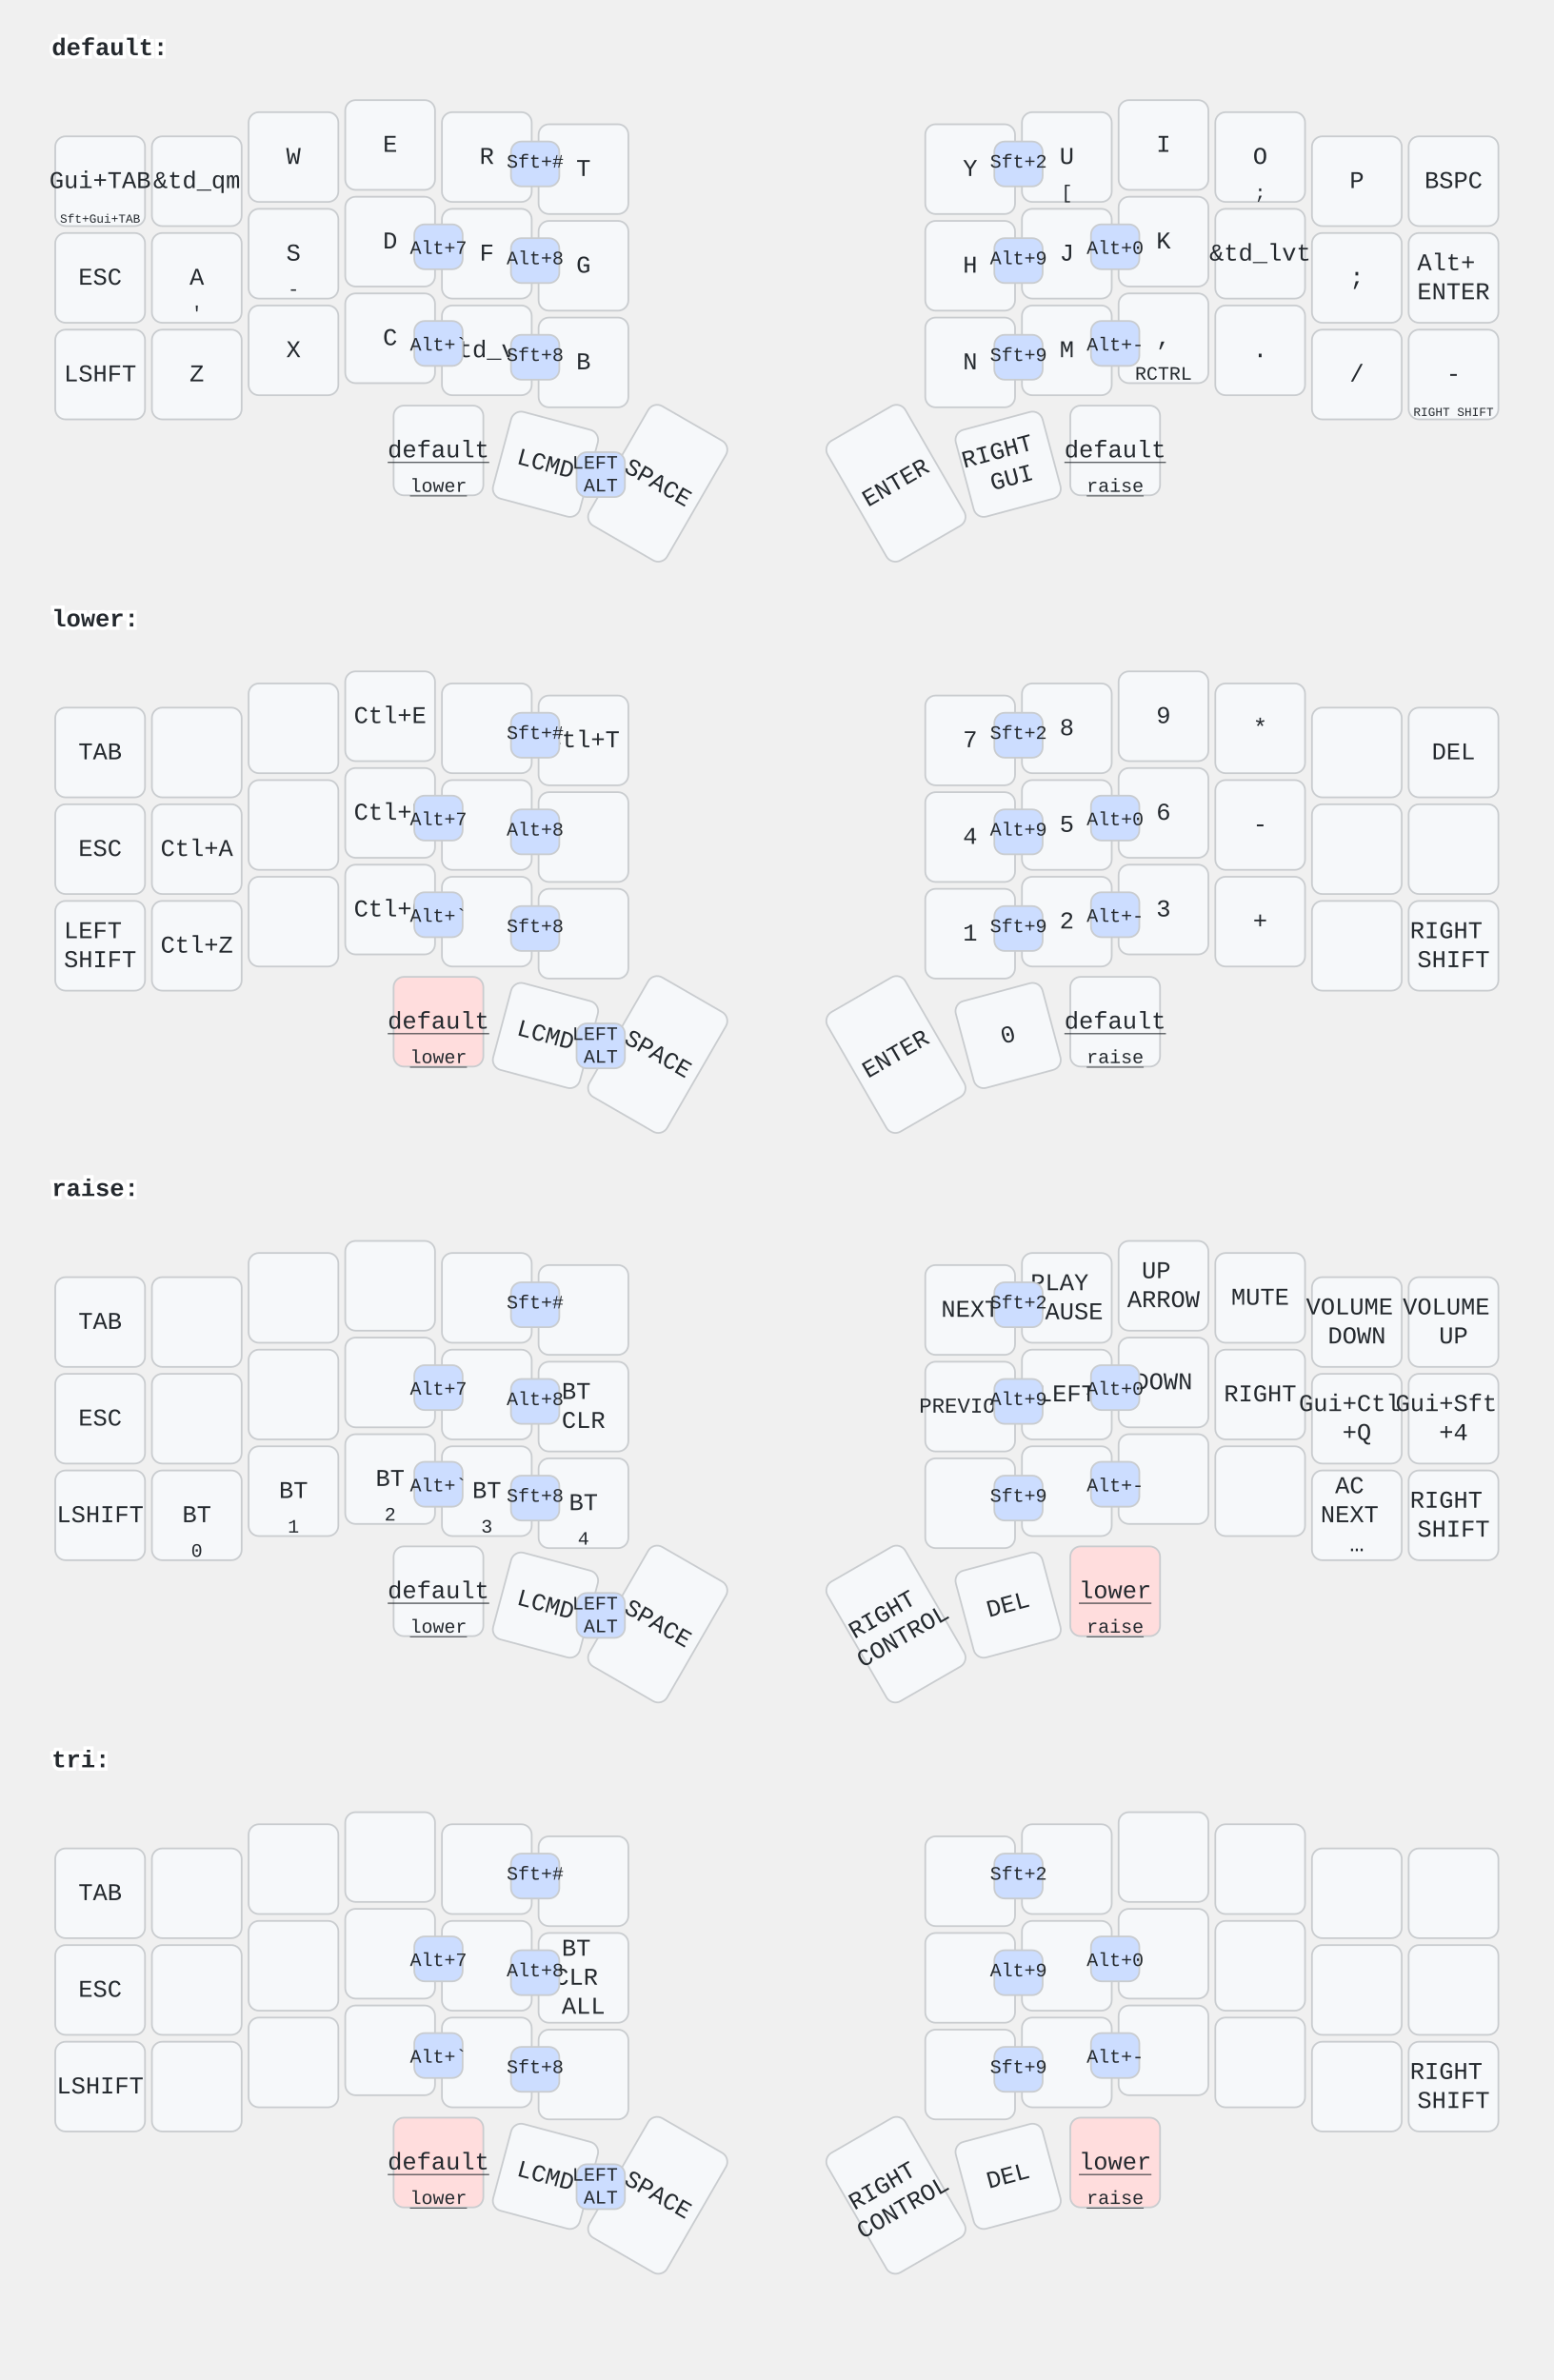
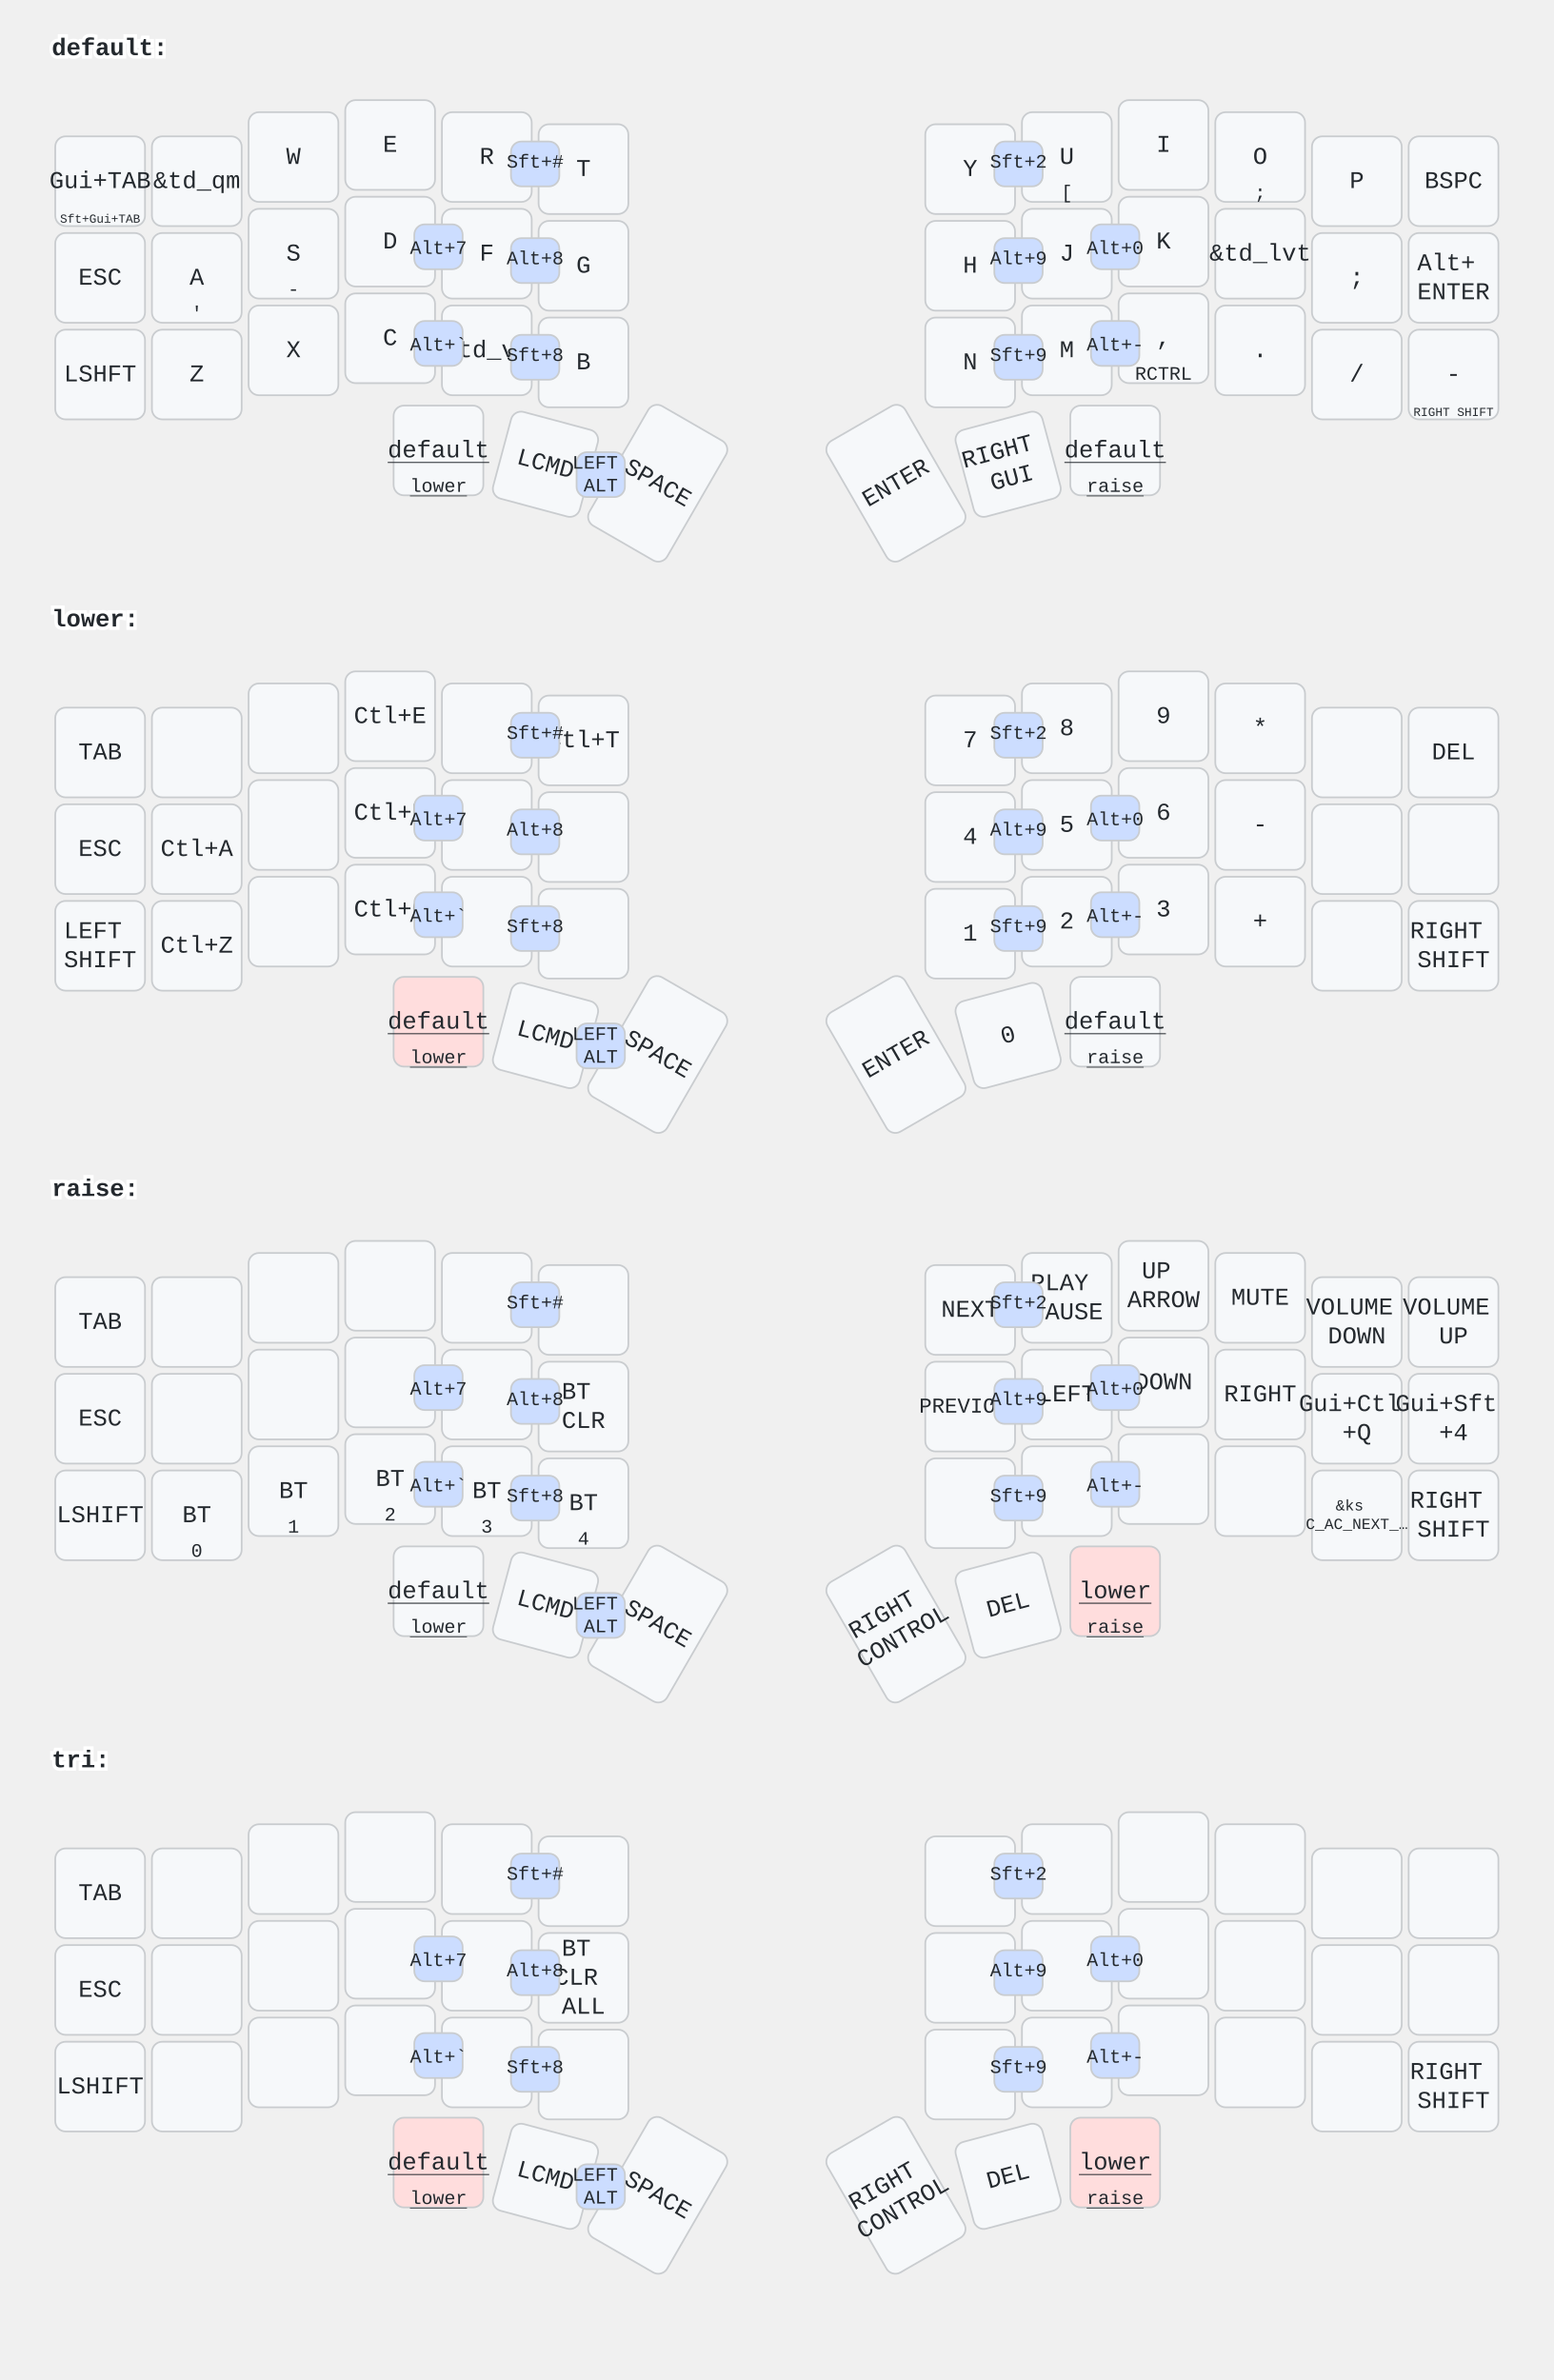
<svg xmlns="http://www.w3.org/2000/svg" width="900" height="1379" viewBox="0 0 900 1379" class="keymap">
  <style>/* inherit to force styles through use tags */
svg path {
    fill: inherit;
}

/* font and background color specifications */
svg.keymap {
    font-family: SFMono-Regular,Consolas,Liberation Mono,Menlo,monospace;
    font-size: 14px;
    font-kerning: normal;
    text-rendering: optimizeLegibility;
    fill: #24292e;
}

/* default key styling */
rect.key {
    fill: #f6f8fa;
}

rect.key, rect.combo {
    stroke: #c9cccf;
    stroke-width: 1;
}

/* default key side styling, only used is draw_key_sides is set */
rect.side {
    filter: brightness(90%);
}

/* color accent for combo boxes */
rect.combo, rect.combo-separate {
    fill: #cdf;
}

/* color accent for held keys */
rect.held, rect.combo.held {
    fill: #fdd;
}

/* color accent for ghost (optional) keys */
rect.ghost, rect.combo.ghost {
    stroke-dasharray: 4, 4;
    stroke-width: 2;
}

text {
    text-anchor: middle;
    dominant-baseline: middle;
}

/* styling for layer labels */
text.label {
    font-weight: bold;
    text-anchor: start;
    stroke: white;
    stroke-width: 4;
    paint-order: stroke;
}

/* styling for optional footer */
text.footer {
    text-anchor: end;
    dominant-baseline: auto;
    stroke: white;
    stroke-width: 4;
    paint-order: stroke;
}

/* styling for combo tap, and key non-tap label text */
text.combo, text.hold, text.shifted, text.left, text.right {
    font-size: 11px;
}

text.hold {
    text-anchor: middle;
    dominant-baseline: auto;
}

text.shifted {
    text-anchor: middle;
    dominant-baseline: hanging;
}

text.left {
    text-anchor: start;
}

text.right {
    text-anchor: end;
}

text.layer-activator {
    text-decoration: underline;
}

/* styling for hold/shifted label text in combo box */
text.combo.hold, text.combo.shifted, text.combo.left, text.combo.right {
    font-size: 8px;
}

/* lighter symbol for transparent keys */
text.trans {
    fill: #7b7e81;
}

/* styling for combo dendrons */
path.combo {
    stroke-width: 1;
    stroke: gray;
    fill: none;
}

/* Start Tabler Icons Cleanup */
/* cannot use height/width with glyphs */
.icon-tabler &gt; path {
    fill: inherit;
    stroke: inherit;
    stroke-width: 2;
}
/* hide tabler's default box */
.icon-tabler &gt; path[stroke="none"][fill="none"] {
    visibility: hidden;
}
/* End Tabler Icons Cleanup */
</style>
  <g transform="translate(30, 0)" class="layer-default">
    <text x="0" y="28" class="label" id="default">default:</text>
    <g transform="translate(0, 56)">
      <g transform="translate(28, 49)" class="key keypos-0">
        <rect rx="6" ry="6" x="-26" y="-26" width="52" height="52" class="key" />
        <text x="0" y="0" class="key tap">Gui+TAB</text>
        <text x="0" y="24" class="key hold">
          <tspan style="font-size: 64%">Sft+Gui+TAB</tspan>
        </text>
      </g>
      <g transform="translate(84, 49)" class="key keypos-1">
        <rect rx="6" ry="6" x="-26" y="-26" width="52" height="52" class="key" />
        <text x="0" y="0" class="key tap">&amp;td_qm</text>
      </g>
      <g transform="translate(140, 35)" class="key keypos-2">
        <rect rx="6" ry="6" x="-26" y="-26" width="52" height="52" class="key" />
        <text x="0" y="0" class="key tap">W</text>
      </g>
      <g transform="translate(196, 28)" class="key keypos-3">
        <rect rx="6" ry="6" x="-26" y="-26" width="52" height="52" class="key" />
        <text x="0" y="0" class="key tap">E</text>
      </g>
      <g transform="translate(252, 35)" class="key keypos-4">
        <rect rx="6" ry="6" x="-26" y="-26" width="52" height="52" class="key" />
        <text x="0" y="0" class="key tap">R</text>
      </g>
      <g transform="translate(308, 42)" class="key keypos-5">
        <rect rx="6" ry="6" x="-26" y="-26" width="52" height="52" class="key" />
        <text x="0" y="0" class="key tap">T</text>
      </g>
      <g transform="translate(532, 42)" class="key keypos-6">
        <rect rx="6" ry="6" x="-26" y="-26" width="52" height="52" class="key" />
        <text x="0" y="0" class="key tap">Y</text>
      </g>
      <g transform="translate(588, 35)" class="key keypos-7">
        <rect rx="6" ry="6" x="-26" y="-26" width="52" height="52" class="key" />
        <text x="0" y="0" class="key tap">U</text>
        <text x="0" y="24" class="key hold">[</text>
      </g>
      <g transform="translate(644, 28)" class="key keypos-8">
        <rect rx="6" ry="6" x="-26" y="-26" width="52" height="52" class="key" />
        <text x="0" y="0" class="key tap">I</text>
      </g>
      <g transform="translate(700, 35)" class="key keypos-9">
        <rect rx="6" ry="6" x="-26" y="-26" width="52" height="52" class="key" />
        <text x="0" y="0" class="key tap">O</text>
        <text x="0" y="24" class="key hold">;</text>
      </g>
      <g transform="translate(756, 49)" class="key keypos-10">
        <rect rx="6" ry="6" x="-26" y="-26" width="52" height="52" class="key" />
        <text x="0" y="0" class="key tap">P</text>
      </g>
      <g transform="translate(812, 49)" class="key keypos-11">
        <rect rx="6" ry="6" x="-26" y="-26" width="52" height="52" class="key" />
        <text x="0" y="0" class="key tap">BSPC</text>
      </g>
      <g transform="translate(28, 105)" class="key keypos-12">
        <rect rx="6" ry="6" x="-26" y="-26" width="52" height="52" class="key" />
        <text x="0" y="0" class="key tap">ESC</text>
      </g>
      <g transform="translate(84, 105)" class="key keypos-13">
        <rect rx="6" ry="6" x="-26" y="-26" width="52" height="52" class="key" />
        <text x="0" y="0" class="key tap">A</text>
        <text x="0" y="24" class="key hold">'</text>
      </g>
      <g transform="translate(140, 91)" class="key keypos-14">
        <rect rx="6" ry="6" x="-26" y="-26" width="52" height="52" class="key" />
        <text x="0" y="0" class="key tap">S</text>
        <text x="0" y="24" class="key hold">-</text>
      </g>
      <g transform="translate(196, 84)" class="key keypos-15">
        <rect rx="6" ry="6" x="-26" y="-26" width="52" height="52" class="key" />
        <text x="0" y="0" class="key tap">D</text>
      </g>
      <g transform="translate(252, 91)" class="key keypos-16">
        <rect rx="6" ry="6" x="-26" y="-26" width="52" height="52" class="key" />
        <text x="0" y="0" class="key tap">F</text>
      </g>
      <g transform="translate(308, 98)" class="key keypos-17">
        <rect rx="6" ry="6" x="-26" y="-26" width="52" height="52" class="key" />
        <text x="0" y="0" class="key tap">G</text>
      </g>
      <g transform="translate(532, 98)" class="key keypos-18">
        <rect rx="6" ry="6" x="-26" y="-26" width="52" height="52" class="key" />
        <text x="0" y="0" class="key tap">H</text>
      </g>
      <g transform="translate(588, 91)" class="key keypos-19">
        <rect rx="6" ry="6" x="-26" y="-26" width="52" height="52" class="key" />
        <text x="0" y="0" class="key tap">J</text>
      </g>
      <g transform="translate(644, 84)" class="key keypos-20">
        <rect rx="6" ry="6" x="-26" y="-26" width="52" height="52" class="key" />
        <text x="0" y="0" class="key tap">K</text>
      </g>
      <g transform="translate(700, 91)" class="key keypos-21">
        <rect rx="6" ry="6" x="-26" y="-26" width="52" height="52" class="key" />
        <text x="0" y="0" class="key tap">&amp;td_lvt</text>
      </g>
      <g transform="translate(756, 105)" class="key keypos-22">
        <rect rx="6" ry="6" x="-26" y="-26" width="52" height="52" class="key" />
        <text x="0" y="0" class="key tap">;</text>
      </g>
      <g transform="translate(812, 105)" class="key keypos-23">
        <rect rx="6" ry="6" x="-26" y="-26" width="52" height="52" class="key" />
        <text x="0" y="0" class="key tap">
          <tspan x="0" dy="-0.6em">Alt+</tspan>
          <tspan x="0" dy="1.2em">ENTER</tspan>
        </text>
      </g>
      <g transform="translate(28, 161)" class="key keypos-24">
        <rect rx="6" ry="6" x="-26" y="-26" width="52" height="52" class="key" />
        <text x="0" y="0" class="key tap">LSHFT</text>
      </g>
      <g transform="translate(84, 161)" class="key keypos-25">
        <rect rx="6" ry="6" x="-26" y="-26" width="52" height="52" class="key" />
        <text x="0" y="0" class="key tap">Z</text>
      </g>
      <g transform="translate(140, 147)" class="key keypos-26">
        <rect rx="6" ry="6" x="-26" y="-26" width="52" height="52" class="key" />
        <text x="0" y="0" class="key tap">X</text>
      </g>
      <g transform="translate(196, 140)" class="key keypos-27">
        <rect rx="6" ry="6" x="-26" y="-26" width="52" height="52" class="key" />
        <text x="0" y="0" class="key tap">C</text>
      </g>
      <g transform="translate(252, 147)" class="key keypos-28">
        <rect rx="6" ry="6" x="-26" y="-26" width="52" height="52" class="key" />
        <text x="0" y="0" class="key tap">&amp;td_vt</text>
      </g>
      <g transform="translate(308, 154)" class="key keypos-29">
        <rect rx="6" ry="6" x="-26" y="-26" width="52" height="52" class="key" />
        <text x="0" y="0" class="key tap">B</text>
      </g>
      <g transform="translate(532, 154)" class="key keypos-30">
        <rect rx="6" ry="6" x="-26" y="-26" width="52" height="52" class="key" />
        <text x="0" y="0" class="key tap">N</text>
      </g>
      <g transform="translate(588, 147)" class="key keypos-31">
        <rect rx="6" ry="6" x="-26" y="-26" width="52" height="52" class="key" />
        <text x="0" y="0" class="key tap">M</text>
      </g>
      <g transform="translate(644, 140)" class="key keypos-32">
        <rect rx="6" ry="6" x="-26" y="-26" width="52" height="52" class="key" />
        <text x="0" y="0" class="key tap">,</text>
        <text x="0" y="24" class="key hold">RCTRL</text>
      </g>
      <g transform="translate(700, 147)" class="key keypos-33">
        <rect rx="6" ry="6" x="-26" y="-26" width="52" height="52" class="key" />
        <text x="0" y="0" class="key tap">.</text>
      </g>
      <g transform="translate(756, 161)" class="key keypos-34">
        <rect rx="6" ry="6" x="-26" y="-26" width="52" height="52" class="key" />
        <text x="0" y="0" class="key tap">/</text>
      </g>
      <g transform="translate(812, 161)" class="key keypos-35">
        <rect rx="6" ry="6" x="-26" y="-26" width="52" height="52" class="key" />
        <text x="0" y="0" class="key tap">-</text>
        <text x="0" y="24" class="key hold">
          <tspan style="font-size: 64%">RIGHT SHIFT</tspan>
        </text>
      </g>
      <g transform="translate(224, 205)" class="key keypos-36">
        <rect rx="6" ry="6" x="-26" y="-26" width="52" height="52" class="key" />
        <a href="#default">
          <text x="0" y="0" class="key tap layer-activator">default</text>
        </a>
        <a href="#lower">
          <text x="0" y="24" class="key hold layer-activator">lower</text>
        </a>
      </g>
      <g transform="translate(286, 213) rotate(15.0)" class="key keypos-37">
        <rect rx="6" ry="6" x="-26" y="-26" width="52" height="52" class="key" />
        <text x="0" y="0" class="key tap">LCMD</text>
      </g>
      <g transform="translate(351, 224) rotate(30.0)" class="key keypos-38">
        <rect rx="6" ry="6" x="-26" y="-40" width="52" height="80" class="key" />
        <text x="0" y="0" class="key tap">SPACE</text>
      </g>
      <g transform="translate(489, 224) rotate(-30.0)" class="key keypos-39">
        <rect rx="6" ry="6" x="-26" y="-40" width="52" height="80" class="key" />
        <text x="0" y="0" class="key tap">ENTER</text>
      </g>
      <g transform="translate(554, 213) rotate(-15.0)" class="key keypos-40">
        <rect rx="6" ry="6" x="-26" y="-26" width="52" height="52" class="key" />
        <text x="0" y="0" class="key tap">
          <tspan x="0" dy="-0.6em">RIGHT</tspan>
          <tspan x="0" dy="1.2em">GUI</tspan>
        </text>
      </g>
      <g transform="translate(616, 205)" class="key keypos-41">
        <rect rx="6" ry="6" x="-26" y="-26" width="52" height="52" class="key" />
        <a href="#default">
          <text x="0" y="0" class="key tap layer-activator">default</text>
        </a>
        <a href="#raise">
          <text x="0" y="24" class="key hold layer-activator">raise</text>
        </a>
      </g>
      <g class="combo combopos-0">
        <rect rx="6" ry="6" x="210" y="74" width="28" height="26" class="combo" />
        <text x="224" y="88" class="combo tap">Alt+7</text>
      </g>
      <g class="combo combopos-1">
        <rect rx="6" ry="6" x="266" y="82" width="28" height="26" class="combo" />
        <text x="280" y="94" class="combo tap">Alt+8</text>
      </g>
      <g class="combo combopos-2">
        <rect rx="6" ry="6" x="546" y="82" width="28" height="26" class="combo" />
        <text x="560" y="94" class="combo tap">Alt+9</text>
      </g>
      <g class="combo combopos-3">
        <rect rx="6" ry="6" x="602" y="74" width="28" height="26" class="combo" />
        <text x="616" y="88" class="combo tap">Alt+0</text>
      </g>
      <g class="combo combopos-4">
        <rect rx="6" ry="6" x="210" y="130" width="28" height="26" class="combo" />
        <text x="224" y="144" class="combo tap">Alt+`</text>
      </g>
      <g class="combo combopos-5">
        <rect rx="6" ry="6" x="266" y="138" width="28" height="26" class="combo" />
        <text x="280" y="150" class="combo tap">Sft+8</text>
      </g>
      <g class="combo combopos-6">
        <rect rx="6" ry="6" x="546" y="138" width="28" height="26" class="combo" />
        <text x="560" y="150" class="combo tap">Sft+9</text>
      </g>
      <g class="combo combopos-7">
        <rect rx="6" ry="6" x="602" y="130" width="28" height="26" class="combo" />
        <text x="616" y="144" class="combo tap">Alt+-</text>
      </g>
      <g class="combo combopos-8">
        <rect rx="6" ry="6" x="304" y="206" width="28" height="26" class="combo" />
        <text x="318" y="219" class="combo tap">
          <tspan x="318" dy="-0.6em">LEFT</tspan>
          <tspan x="318" dy="1.2em">ALT</tspan>
        </text>
      </g>
      <g class="combo combopos-9">
        <rect rx="6" ry="6" x="546" y="26" width="28" height="26" class="combo" />
        <text x="560" y="38" class="combo tap">Sft+2</text>
      </g>
      <g class="combo combopos-10">
        <rect rx="6" ry="6" x="266" y="26" width="28" height="26" class="combo" />
        <text x="280" y="38" class="combo tap">Sft+#</text>
      </g>
    </g>
  </g>
  <g transform="translate(30, 331)" class="layer-lower">
    <text x="0" y="28" class="label" id="lower">lower:</text>
    <g transform="translate(0, 56)">
      <g transform="translate(28, 49)" class="key keypos-0">
        <rect rx="6" ry="6" x="-26" y="-26" width="52" height="52" class="key" />
        <text x="0" y="0" class="key tap">TAB</text>
      </g>
      <g transform="translate(84, 49)" class="key keypos-1">
        <rect rx="6" ry="6" x="-26" y="-26" width="52" height="52" class="key" />
      </g>
      <g transform="translate(140, 35)" class="key keypos-2">
        <rect rx="6" ry="6" x="-26" y="-26" width="52" height="52" class="key" />
      </g>
      <g transform="translate(196, 28)" class="key keypos-3">
        <rect rx="6" ry="6" x="-26" y="-26" width="52" height="52" class="key" />
        <text x="0" y="0" class="key tap">Ctl+E</text>
      </g>
      <g transform="translate(252, 35)" class="key keypos-4">
        <rect rx="6" ry="6" x="-26" y="-26" width="52" height="52" class="key" />
      </g>
      <g transform="translate(308, 42)" class="key keypos-5">
        <rect rx="6" ry="6" x="-26" y="-26" width="52" height="52" class="key" />
        <text x="0" y="0" class="key tap">Ctl+T</text>
      </g>
      <g transform="translate(532, 42)" class="key keypos-6">
        <rect rx="6" ry="6" x="-26" y="-26" width="52" height="52" class="key" />
        <text x="0" y="0" class="key tap">7</text>
      </g>
      <g transform="translate(588, 35)" class="key keypos-7">
        <rect rx="6" ry="6" x="-26" y="-26" width="52" height="52" class="key" />
        <text x="0" y="0" class="key tap">8</text>
      </g>
      <g transform="translate(644, 28)" class="key keypos-8">
        <rect rx="6" ry="6" x="-26" y="-26" width="52" height="52" class="key" />
        <text x="0" y="0" class="key tap">9</text>
      </g>
      <g transform="translate(700, 35)" class="key keypos-9">
        <rect rx="6" ry="6" x="-26" y="-26" width="52" height="52" class="key" />
        <text x="0" y="0" class="key tap">*</text>
      </g>
      <g transform="translate(756, 49)" class="key keypos-10">
        <rect rx="6" ry="6" x="-26" y="-26" width="52" height="52" class="key" />
      </g>
      <g transform="translate(812, 49)" class="key keypos-11">
        <rect rx="6" ry="6" x="-26" y="-26" width="52" height="52" class="key" />
        <text x="0" y="0" class="key tap">DEL</text>
      </g>
      <g transform="translate(28, 105)" class="key keypos-12">
        <rect rx="6" ry="6" x="-26" y="-26" width="52" height="52" class="key" />
        <text x="0" y="0" class="key tap">ESC</text>
      </g>
      <g transform="translate(84, 105)" class="key keypos-13">
        <rect rx="6" ry="6" x="-26" y="-26" width="52" height="52" class="key" />
        <text x="0" y="0" class="key tap">Ctl+A</text>
      </g>
      <g transform="translate(140, 91)" class="key keypos-14">
        <rect rx="6" ry="6" x="-26" y="-26" width="52" height="52" class="key" />
      </g>
      <g transform="translate(196, 84)" class="key keypos-15">
        <rect rx="6" ry="6" x="-26" y="-26" width="52" height="52" class="key" />
        <text x="0" y="0" class="key tap">Ctl+D</text>
      </g>
      <g transform="translate(252, 91)" class="key keypos-16">
        <rect rx="6" ry="6" x="-26" y="-26" width="52" height="52" class="key" />
      </g>
      <g transform="translate(308, 98)" class="key keypos-17">
        <rect rx="6" ry="6" x="-26" y="-26" width="52" height="52" class="key" />
      </g>
      <g transform="translate(532, 98)" class="key keypos-18">
        <rect rx="6" ry="6" x="-26" y="-26" width="52" height="52" class="key" />
        <text x="0" y="0" class="key tap">4</text>
      </g>
      <g transform="translate(588, 91)" class="key keypos-19">
        <rect rx="6" ry="6" x="-26" y="-26" width="52" height="52" class="key" />
        <text x="0" y="0" class="key tap">5</text>
      </g>
      <g transform="translate(644, 84)" class="key keypos-20">
        <rect rx="6" ry="6" x="-26" y="-26" width="52" height="52" class="key" />
        <text x="0" y="0" class="key tap">6</text>
      </g>
      <g transform="translate(700, 91)" class="key keypos-21">
        <rect rx="6" ry="6" x="-26" y="-26" width="52" height="52" class="key" />
        <text x="0" y="0" class="key tap">-</text>
      </g>
      <g transform="translate(756, 105)" class="key keypos-22">
        <rect rx="6" ry="6" x="-26" y="-26" width="52" height="52" class="key" />
      </g>
      <g transform="translate(812, 105)" class="key keypos-23">
        <rect rx="6" ry="6" x="-26" y="-26" width="52" height="52" class="key" />
      </g>
      <g transform="translate(28, 161)" class="key keypos-24">
        <rect rx="6" ry="6" x="-26" y="-26" width="52" height="52" class="key" />
        <text x="0" y="0" class="key tap">
          <tspan x="0" dy="-0.6em">LEFT</tspan>
          <tspan x="0" dy="1.2em">SHIFT</tspan>
        </text>
      </g>
      <g transform="translate(84, 161)" class="key keypos-25">
        <rect rx="6" ry="6" x="-26" y="-26" width="52" height="52" class="key" />
        <text x="0" y="0" class="key tap">Ctl+Z</text>
      </g>
      <g transform="translate(140, 147)" class="key keypos-26">
        <rect rx="6" ry="6" x="-26" y="-26" width="52" height="52" class="key" />
      </g>
      <g transform="translate(196, 140)" class="key keypos-27">
        <rect rx="6" ry="6" x="-26" y="-26" width="52" height="52" class="key" />
        <text x="0" y="0" class="key tap">Ctl+C</text>
      </g>
      <g transform="translate(252, 147)" class="key keypos-28">
        <rect rx="6" ry="6" x="-26" y="-26" width="52" height="52" class="key" />
      </g>
      <g transform="translate(308, 154)" class="key keypos-29">
        <rect rx="6" ry="6" x="-26" y="-26" width="52" height="52" class="key" />
      </g>
      <g transform="translate(532, 154)" class="key keypos-30">
        <rect rx="6" ry="6" x="-26" y="-26" width="52" height="52" class="key" />
        <text x="0" y="0" class="key tap">1</text>
      </g>
      <g transform="translate(588, 147)" class="key keypos-31">
        <rect rx="6" ry="6" x="-26" y="-26" width="52" height="52" class="key" />
        <text x="0" y="0" class="key tap">2</text>
      </g>
      <g transform="translate(644, 140)" class="key keypos-32">
        <rect rx="6" ry="6" x="-26" y="-26" width="52" height="52" class="key" />
        <text x="0" y="0" class="key tap">3</text>
      </g>
      <g transform="translate(700, 147)" class="key keypos-33">
        <rect rx="6" ry="6" x="-26" y="-26" width="52" height="52" class="key" />
        <text x="0" y="0" class="key tap">+</text>
      </g>
      <g transform="translate(756, 161)" class="key keypos-34">
        <rect rx="6" ry="6" x="-26" y="-26" width="52" height="52" class="key" />
      </g>
      <g transform="translate(812, 161)" class="key keypos-35">
        <rect rx="6" ry="6" x="-26" y="-26" width="52" height="52" class="key" />
        <text x="0" y="0" class="key tap">
          <tspan x="0" dy="-0.6em">RIGHT</tspan>
          <tspan x="0" dy="1.2em">SHIFT</tspan>
        </text>
      </g>
      <g transform="translate(224, 205)" class="key held keypos-36">
        <rect rx="6" ry="6" x="-26" y="-26" width="52" height="52" class="key held" />
        <a href="#default">
          <text x="0" y="0" class="key held tap layer-activator">default</text>
        </a>
        <a href="#lower">
          <text x="0" y="24" class="key held hold layer-activator">lower</text>
        </a>
      </g>
      <g transform="translate(286, 213) rotate(15.0)" class="key keypos-37">
        <rect rx="6" ry="6" x="-26" y="-26" width="52" height="52" class="key" />
        <text x="0" y="0" class="key tap">LCMD</text>
      </g>
      <g transform="translate(351, 224) rotate(30.0)" class="key keypos-38">
        <rect rx="6" ry="6" x="-26" y="-40" width="52" height="80" class="key" />
        <text x="0" y="0" class="key tap">SPACE</text>
      </g>
      <g transform="translate(489, 224) rotate(-30.0)" class="key keypos-39">
        <rect rx="6" ry="6" x="-26" y="-40" width="52" height="80" class="key" />
        <text x="0" y="0" class="key tap">ENTER</text>
      </g>
      <g transform="translate(554, 213) rotate(-15.0)" class="key keypos-40">
        <rect rx="6" ry="6" x="-26" y="-26" width="52" height="52" class="key" />
        <text x="0" y="0" class="key tap">0</text>
      </g>
      <g transform="translate(616, 205)" class="key keypos-41">
        <rect rx="6" ry="6" x="-26" y="-26" width="52" height="52" class="key" />
        <a href="#default">
          <text x="0" y="0" class="key tap layer-activator">default</text>
        </a>
        <a href="#raise">
          <text x="0" y="24" class="key hold layer-activator">raise</text>
        </a>
      </g>
      <g class="combo combopos-0">
        <rect rx="6" ry="6" x="210" y="74" width="28" height="26" class="combo" />
        <text x="224" y="88" class="combo tap">Alt+7</text>
      </g>
      <g class="combo combopos-1">
        <rect rx="6" ry="6" x="266" y="82" width="28" height="26" class="combo" />
        <text x="280" y="94" class="combo tap">Alt+8</text>
      </g>
      <g class="combo combopos-2">
        <rect rx="6" ry="6" x="546" y="82" width="28" height="26" class="combo" />
        <text x="560" y="94" class="combo tap">Alt+9</text>
      </g>
      <g class="combo combopos-3">
        <rect rx="6" ry="6" x="602" y="74" width="28" height="26" class="combo" />
        <text x="616" y="88" class="combo tap">Alt+0</text>
      </g>
      <g class="combo combopos-4">
        <rect rx="6" ry="6" x="210" y="130" width="28" height="26" class="combo" />
        <text x="224" y="144" class="combo tap">Alt+`</text>
      </g>
      <g class="combo combopos-5">
        <rect rx="6" ry="6" x="266" y="138" width="28" height="26" class="combo" />
        <text x="280" y="150" class="combo tap">Sft+8</text>
      </g>
      <g class="combo combopos-6">
        <rect rx="6" ry="6" x="546" y="138" width="28" height="26" class="combo" />
        <text x="560" y="150" class="combo tap">Sft+9</text>
      </g>
      <g class="combo combopos-7">
        <rect rx="6" ry="6" x="602" y="130" width="28" height="26" class="combo" />
        <text x="616" y="144" class="combo tap">Alt+-</text>
      </g>
      <g class="combo combopos-8">
        <rect rx="6" ry="6" x="304" y="206" width="28" height="26" class="combo" />
        <text x="318" y="219" class="combo tap">
          <tspan x="318" dy="-0.6em">LEFT</tspan>
          <tspan x="318" dy="1.2em">ALT</tspan>
        </text>
      </g>
      <g class="combo combopos-9">
        <rect rx="6" ry="6" x="546" y="26" width="28" height="26" class="combo" />
        <text x="560" y="38" class="combo tap">Sft+2</text>
      </g>
      <g class="combo combopos-10">
        <rect rx="6" ry="6" x="266" y="26" width="28" height="26" class="combo" />
        <text x="280" y="38" class="combo tap">Sft+#</text>
      </g>
    </g>
  </g>
  <g transform="translate(30, 661)" class="layer-raise">
    <text x="0" y="28" class="label" id="raise">raise:</text>
    <g transform="translate(0, 56)">
      <g transform="translate(28, 49)" class="key keypos-0">
        <rect rx="6" ry="6" x="-26" y="-26" width="52" height="52" class="key" />
        <text x="0" y="0" class="key tap">TAB</text>
      </g>
      <g transform="translate(84, 49)" class="key keypos-1">
        <rect rx="6" ry="6" x="-26" y="-26" width="52" height="52" class="key" />
      </g>
      <g transform="translate(140, 35)" class="key keypos-2">
        <rect rx="6" ry="6" x="-26" y="-26" width="52" height="52" class="key" />
      </g>
      <g transform="translate(196, 28)" class="key keypos-3">
        <rect rx="6" ry="6" x="-26" y="-26" width="52" height="52" class="key" />
      </g>
      <g transform="translate(252, 35)" class="key keypos-4">
        <rect rx="6" ry="6" x="-26" y="-26" width="52" height="52" class="key" />
      </g>
      <g transform="translate(308, 42)" class="key keypos-5">
        <rect rx="6" ry="6" x="-26" y="-26" width="52" height="52" class="key" />
      </g>
      <g transform="translate(532, 42)" class="key keypos-6">
        <rect rx="6" ry="6" x="-26" y="-26" width="52" height="52" class="key" />
        <text x="0" y="0" class="key tap">NEXT</text>
      </g>
      <g transform="translate(588, 35)" class="key keypos-7">
        <rect rx="6" ry="6" x="-26" y="-26" width="52" height="52" class="key" />
        <text x="0" y="0" class="key tap">
          <tspan x="0" dy="-0.6em">PLAY</tspan>
          <tspan x="0" dy="1.2em">PAUSE</tspan>
        </text>
      </g>
      <g transform="translate(644, 28)" class="key keypos-8">
        <rect rx="6" ry="6" x="-26" y="-26" width="52" height="52" class="key" />
        <text x="0" y="0" class="key tap">
          <tspan x="0" dy="-0.6em">UP</tspan>
          <tspan x="0" dy="1.2em">ARROW</tspan>
        </text>
      </g>
      <g transform="translate(700, 35)" class="key keypos-9">
        <rect rx="6" ry="6" x="-26" y="-26" width="52" height="52" class="key" />
        <text x="0" y="0" class="key tap">MUTE</text>
      </g>
      <g transform="translate(756, 49)" class="key keypos-10">
        <rect rx="6" ry="6" x="-26" y="-26" width="52" height="52" class="key" />
        <text x="0" y="0" class="key tap">
          <tspan x="0" dy="-0.6em">VOLUME</tspan>
          <tspan x="0" dy="1.2em">DOWN</tspan>
        </text>
      </g>
      <g transform="translate(812, 49)" class="key keypos-11">
        <rect rx="6" ry="6" x="-26" y="-26" width="52" height="52" class="key" />
        <text x="0" y="0" class="key tap">
          <tspan x="0" dy="-0.6em">VOLUME</tspan>
          <tspan x="0" dy="1.2em">UP</tspan>
        </text>
      </g>
      <g transform="translate(28, 105)" class="key keypos-12">
        <rect rx="6" ry="6" x="-26" y="-26" width="52" height="52" class="key" />
        <text x="0" y="0" class="key tap">ESC</text>
      </g>
      <g transform="translate(84, 105)" class="key keypos-13">
        <rect rx="6" ry="6" x="-26" y="-26" width="52" height="52" class="key" />
      </g>
      <g transform="translate(140, 91)" class="key keypos-14">
        <rect rx="6" ry="6" x="-26" y="-26" width="52" height="52" class="key" />
      </g>
      <g transform="translate(196, 84)" class="key keypos-15">
        <rect rx="6" ry="6" x="-26" y="-26" width="52" height="52" class="key" />
      </g>
      <g transform="translate(252, 91)" class="key keypos-16">
        <rect rx="6" ry="6" x="-26" y="-26" width="52" height="52" class="key" />
      </g>
      <g transform="translate(308, 98)" class="key keypos-17">
        <rect rx="6" ry="6" x="-26" y="-26" width="52" height="52" class="key" />
        <text x="0" y="0" class="key tap">
          <tspan x="0" dy="-0.6em">BT</tspan>
          <tspan x="0" dy="1.2em">CLR</tspan>
        </text>
      </g>
      <g transform="translate(532, 98)" class="key keypos-18">
        <rect rx="6" ry="6" x="-26" y="-26" width="52" height="52" class="key" />
        <text x="0" y="0" class="key tap">
          <tspan style="font-size: 88%">PREVIOUS</tspan>
        </text>
      </g>
      <g transform="translate(588, 91)" class="key keypos-19">
        <rect rx="6" ry="6" x="-26" y="-26" width="52" height="52" class="key" />
        <text x="0" y="0" class="key tap">LEFT</text>
      </g>
      <g transform="translate(644, 84)" class="key keypos-20">
        <rect rx="6" ry="6" x="-26" y="-26" width="52" height="52" class="key" />
        <text x="0" y="0" class="key tap">DOWN</text>
      </g>
      <g transform="translate(700, 91)" class="key keypos-21">
        <rect rx="6" ry="6" x="-26" y="-26" width="52" height="52" class="key" />
        <text x="0" y="0" class="key tap">RIGHT</text>
      </g>
      <g transform="translate(756, 105)" class="key keypos-22">
        <rect rx="6" ry="6" x="-26" y="-26" width="52" height="52" class="key" />
        <text x="0" y="0" class="key tap">
          <tspan x="0" dy="-0.6em">Gui+Ctl</tspan>
          <tspan x="0" dy="1.2em">+Q</tspan>
        </text>
      </g>
      <g transform="translate(812, 105)" class="key keypos-23">
        <rect rx="6" ry="6" x="-26" y="-26" width="52" height="52" class="key" />
        <text x="0" y="0" class="key tap">
          <tspan x="0" dy="-0.6em">Gui+Sft</tspan>
          <tspan x="0" dy="1.2em">+4</tspan>
        </text>
      </g>
      <g transform="translate(28, 161)" class="key keypos-24">
        <rect rx="6" ry="6" x="-26" y="-26" width="52" height="52" class="key" />
        <text x="0" y="0" class="key tap">LSHIFT</text>
      </g>
      <g transform="translate(84, 161)" class="key keypos-25">
        <rect rx="6" ry="6" x="-26" y="-26" width="52" height="52" class="key" />
        <text x="0" y="0" class="key tap">BT</text>
        <text x="0" y="24" class="key hold">0</text>
      </g>
      <g transform="translate(140, 147)" class="key keypos-26">
        <rect rx="6" ry="6" x="-26" y="-26" width="52" height="52" class="key" />
        <text x="0" y="0" class="key tap">BT</text>
        <text x="0" y="24" class="key hold">1</text>
      </g>
      <g transform="translate(196, 140)" class="key keypos-27">
        <rect rx="6" ry="6" x="-26" y="-26" width="52" height="52" class="key" />
        <text x="0" y="0" class="key tap">BT</text>
        <text x="0" y="24" class="key hold">2</text>
      </g>
      <g transform="translate(252, 147)" class="key keypos-28">
        <rect rx="6" ry="6" x="-26" y="-26" width="52" height="52" class="key" />
        <text x="0" y="0" class="key tap">BT</text>
        <text x="0" y="24" class="key hold">3</text>
      </g>
      <g transform="translate(308, 154)" class="key keypos-29">
        <rect rx="6" ry="6" x="-26" y="-26" width="52" height="52" class="key" />
        <text x="0" y="0" class="key tap">BT</text>
        <text x="0" y="24" class="key hold">4</text>
      </g>
      <g transform="translate(532, 154)" class="key keypos-30">
        <rect rx="6" ry="6" x="-26" y="-26" width="52" height="52" class="key" />
      </g>
      <g transform="translate(588, 147)" class="key keypos-31">
        <rect rx="6" ry="6" x="-26" y="-26" width="52" height="52" class="key" />
      </g>
      <g transform="translate(644, 140)" class="key keypos-32">
        <rect rx="6" ry="6" x="-26" y="-26" width="52" height="52" class="key" />
      </g>
      <g transform="translate(700, 147)" class="key keypos-33">
        <rect rx="6" ry="6" x="-26" y="-26" width="52" height="52" class="key" />
      </g>
      <g transform="translate(756, 161)" class="key keypos-34">
        <rect rx="6" ry="6" x="-26" y="-26" width="52" height="52" class="key" />
        <text x="0" y="0" class="key tap">
-           <tspan x="0" dy="-1.2em">AC</tspan>
-           <tspan x="0" dy="1.2em">NEXT</tspan>
-           <tspan x="0" dy="1.2em">…</tspan>
+           <tspan x="0" dy="-0.6em" style="font-size: 64%">&amp;ks</tspan>
+           <tspan x="0" dy="1.2em" style="font-size: 64%">C_AC_NEXT_…</tspan>
        </text>
      </g>
      <g transform="translate(812, 161)" class="key keypos-35">
        <rect rx="6" ry="6" x="-26" y="-26" width="52" height="52" class="key" />
        <text x="0" y="0" class="key tap">
          <tspan x="0" dy="-0.6em">RIGHT</tspan>
          <tspan x="0" dy="1.2em">SHIFT</tspan>
        </text>
      </g>
      <g transform="translate(224, 205)" class="key keypos-36">
        <rect rx="6" ry="6" x="-26" y="-26" width="52" height="52" class="key" />
        <a href="#default">
          <text x="0" y="0" class="key tap layer-activator">default</text>
        </a>
        <a href="#lower">
          <text x="0" y="24" class="key hold layer-activator">lower</text>
        </a>
      </g>
      <g transform="translate(286, 213) rotate(15.0)" class="key keypos-37">
        <rect rx="6" ry="6" x="-26" y="-26" width="52" height="52" class="key" />
        <text x="0" y="0" class="key tap">LCMD</text>
      </g>
      <g transform="translate(351, 224) rotate(30.0)" class="key keypos-38">
        <rect rx="6" ry="6" x="-26" y="-40" width="52" height="80" class="key" />
        <text x="0" y="0" class="key tap">SPACE</text>
      </g>
      <g transform="translate(489, 224) rotate(-30.0)" class="key keypos-39">
        <rect rx="6" ry="6" x="-26" y="-40" width="52" height="80" class="key" />
        <text x="0" y="0" class="key tap">
          <tspan x="0" dy="-0.6em">RIGHT</tspan>
          <tspan x="0" dy="1.2em">CONTROL</tspan>
        </text>
      </g>
      <g transform="translate(554, 213) rotate(-15.0)" class="key keypos-40">
        <rect rx="6" ry="6" x="-26" y="-26" width="52" height="52" class="key" />
        <text x="0" y="0" class="key tap">DEL</text>
      </g>
      <g transform="translate(616, 205)" class="key held keypos-41">
        <rect rx="6" ry="6" x="-26" y="-26" width="52" height="52" class="key held" />
        <a href="#lower">
          <text x="0" y="0" class="key held tap layer-activator">lower</text>
        </a>
        <a href="#raise">
          <text x="0" y="24" class="key held hold layer-activator">raise</text>
        </a>
      </g>
      <g class="combo combopos-0">
        <rect rx="6" ry="6" x="210" y="74" width="28" height="26" class="combo" />
        <text x="224" y="88" class="combo tap">Alt+7</text>
      </g>
      <g class="combo combopos-1">
        <rect rx="6" ry="6" x="266" y="82" width="28" height="26" class="combo" />
        <text x="280" y="94" class="combo tap">Alt+8</text>
      </g>
      <g class="combo combopos-2">
        <rect rx="6" ry="6" x="546" y="82" width="28" height="26" class="combo" />
        <text x="560" y="94" class="combo tap">Alt+9</text>
      </g>
      <g class="combo combopos-3">
        <rect rx="6" ry="6" x="602" y="74" width="28" height="26" class="combo" />
        <text x="616" y="88" class="combo tap">Alt+0</text>
      </g>
      <g class="combo combopos-4">
        <rect rx="6" ry="6" x="210" y="130" width="28" height="26" class="combo" />
        <text x="224" y="144" class="combo tap">Alt+`</text>
      </g>
      <g class="combo combopos-5">
        <rect rx="6" ry="6" x="266" y="138" width="28" height="26" class="combo" />
        <text x="280" y="150" class="combo tap">Sft+8</text>
      </g>
      <g class="combo combopos-6">
        <rect rx="6" ry="6" x="546" y="138" width="28" height="26" class="combo" />
        <text x="560" y="150" class="combo tap">Sft+9</text>
      </g>
      <g class="combo combopos-7">
        <rect rx="6" ry="6" x="602" y="130" width="28" height="26" class="combo" />
        <text x="616" y="144" class="combo tap">Alt+-</text>
      </g>
      <g class="combo combopos-8">
        <rect rx="6" ry="6" x="304" y="206" width="28" height="26" class="combo" />
        <text x="318" y="219" class="combo tap">
          <tspan x="318" dy="-0.6em">LEFT</tspan>
          <tspan x="318" dy="1.2em">ALT</tspan>
        </text>
      </g>
      <g class="combo combopos-9">
        <rect rx="6" ry="6" x="546" y="26" width="28" height="26" class="combo" />
        <text x="560" y="38" class="combo tap">Sft+2</text>
      </g>
      <g class="combo combopos-10">
        <rect rx="6" ry="6" x="266" y="26" width="28" height="26" class="combo" />
        <text x="280" y="38" class="combo tap">Sft+#</text>
      </g>
    </g>
  </g>
  <g transform="translate(30, 992)" class="layer-tri">
    <text x="0" y="28" class="label" id="tri">tri:</text>
    <g transform="translate(0, 56)">
      <g transform="translate(28, 49)" class="key keypos-0">
        <rect rx="6" ry="6" x="-26" y="-26" width="52" height="52" class="key" />
        <text x="0" y="0" class="key tap">TAB</text>
      </g>
      <g transform="translate(84, 49)" class="key keypos-1">
        <rect rx="6" ry="6" x="-26" y="-26" width="52" height="52" class="key" />
      </g>
      <g transform="translate(140, 35)" class="key keypos-2">
        <rect rx="6" ry="6" x="-26" y="-26" width="52" height="52" class="key" />
      </g>
      <g transform="translate(196, 28)" class="key keypos-3">
        <rect rx="6" ry="6" x="-26" y="-26" width="52" height="52" class="key" />
      </g>
      <g transform="translate(252, 35)" class="key keypos-4">
        <rect rx="6" ry="6" x="-26" y="-26" width="52" height="52" class="key" />
      </g>
      <g transform="translate(308, 42)" class="key keypos-5">
        <rect rx="6" ry="6" x="-26" y="-26" width="52" height="52" class="key" />
      </g>
      <g transform="translate(532, 42)" class="key keypos-6">
        <rect rx="6" ry="6" x="-26" y="-26" width="52" height="52" class="key" />
      </g>
      <g transform="translate(588, 35)" class="key keypos-7">
        <rect rx="6" ry="6" x="-26" y="-26" width="52" height="52" class="key" />
      </g>
      <g transform="translate(644, 28)" class="key keypos-8">
        <rect rx="6" ry="6" x="-26" y="-26" width="52" height="52" class="key" />
      </g>
      <g transform="translate(700, 35)" class="key keypos-9">
        <rect rx="6" ry="6" x="-26" y="-26" width="52" height="52" class="key" />
      </g>
      <g transform="translate(756, 49)" class="key keypos-10">
        <rect rx="6" ry="6" x="-26" y="-26" width="52" height="52" class="key" />
      </g>
      <g transform="translate(812, 49)" class="key keypos-11">
        <rect rx="6" ry="6" x="-26" y="-26" width="52" height="52" class="key" />
      </g>
      <g transform="translate(28, 105)" class="key keypos-12">
        <rect rx="6" ry="6" x="-26" y="-26" width="52" height="52" class="key" />
        <text x="0" y="0" class="key tap">ESC</text>
      </g>
      <g transform="translate(84, 105)" class="key keypos-13">
        <rect rx="6" ry="6" x="-26" y="-26" width="52" height="52" class="key" />
      </g>
      <g transform="translate(140, 91)" class="key keypos-14">
        <rect rx="6" ry="6" x="-26" y="-26" width="52" height="52" class="key" />
      </g>
      <g transform="translate(196, 84)" class="key keypos-15">
        <rect rx="6" ry="6" x="-26" y="-26" width="52" height="52" class="key" />
      </g>
      <g transform="translate(252, 91)" class="key keypos-16">
        <rect rx="6" ry="6" x="-26" y="-26" width="52" height="52" class="key" />
      </g>
      <g transform="translate(308, 98)" class="key keypos-17">
        <rect rx="6" ry="6" x="-26" y="-26" width="52" height="52" class="key" />
        <text x="0" y="0" class="key tap">
          <tspan x="0" dy="-1.2em">BT</tspan>
          <tspan x="0" dy="1.2em">CLR</tspan>
          <tspan x="0" dy="1.2em">ALL</tspan>
        </text>
      </g>
      <g transform="translate(532, 98)" class="key keypos-18">
        <rect rx="6" ry="6" x="-26" y="-26" width="52" height="52" class="key" />
      </g>
      <g transform="translate(588, 91)" class="key keypos-19">
        <rect rx="6" ry="6" x="-26" y="-26" width="52" height="52" class="key" />
      </g>
      <g transform="translate(644, 84)" class="key keypos-20">
        <rect rx="6" ry="6" x="-26" y="-26" width="52" height="52" class="key" />
      </g>
      <g transform="translate(700, 91)" class="key keypos-21">
        <rect rx="6" ry="6" x="-26" y="-26" width="52" height="52" class="key" />
      </g>
      <g transform="translate(756, 105)" class="key keypos-22">
        <rect rx="6" ry="6" x="-26" y="-26" width="52" height="52" class="key" />
      </g>
      <g transform="translate(812, 105)" class="key keypos-23">
        <rect rx="6" ry="6" x="-26" y="-26" width="52" height="52" class="key" />
      </g>
      <g transform="translate(28, 161)" class="key keypos-24">
        <rect rx="6" ry="6" x="-26" y="-26" width="52" height="52" class="key" />
        <text x="0" y="0" class="key tap">LSHIFT</text>
      </g>
      <g transform="translate(84, 161)" class="key keypos-25">
        <rect rx="6" ry="6" x="-26" y="-26" width="52" height="52" class="key" />
      </g>
      <g transform="translate(140, 147)" class="key keypos-26">
        <rect rx="6" ry="6" x="-26" y="-26" width="52" height="52" class="key" />
      </g>
      <g transform="translate(196, 140)" class="key keypos-27">
        <rect rx="6" ry="6" x="-26" y="-26" width="52" height="52" class="key" />
      </g>
      <g transform="translate(252, 147)" class="key keypos-28">
        <rect rx="6" ry="6" x="-26" y="-26" width="52" height="52" class="key" />
      </g>
      <g transform="translate(308, 154)" class="key keypos-29">
        <rect rx="6" ry="6" x="-26" y="-26" width="52" height="52" class="key" />
      </g>
      <g transform="translate(532, 154)" class="key keypos-30">
        <rect rx="6" ry="6" x="-26" y="-26" width="52" height="52" class="key" />
      </g>
      <g transform="translate(588, 147)" class="key keypos-31">
        <rect rx="6" ry="6" x="-26" y="-26" width="52" height="52" class="key" />
      </g>
      <g transform="translate(644, 140)" class="key keypos-32">
        <rect rx="6" ry="6" x="-26" y="-26" width="52" height="52" class="key" />
      </g>
      <g transform="translate(700, 147)" class="key keypos-33">
        <rect rx="6" ry="6" x="-26" y="-26" width="52" height="52" class="key" />
      </g>
      <g transform="translate(756, 161)" class="key keypos-34">
        <rect rx="6" ry="6" x="-26" y="-26" width="52" height="52" class="key" />
      </g>
      <g transform="translate(812, 161)" class="key keypos-35">
        <rect rx="6" ry="6" x="-26" y="-26" width="52" height="52" class="key" />
        <text x="0" y="0" class="key tap">
          <tspan x="0" dy="-0.6em">RIGHT</tspan>
          <tspan x="0" dy="1.2em">SHIFT</tspan>
        </text>
      </g>
      <g transform="translate(224, 205)" class="key held keypos-36">
        <rect rx="6" ry="6" x="-26" y="-26" width="52" height="52" class="key held" />
        <a href="#default">
          <text x="0" y="0" class="key held tap layer-activator">default</text>
        </a>
        <a href="#lower">
          <text x="0" y="24" class="key held hold layer-activator">lower</text>
        </a>
      </g>
      <g transform="translate(286, 213) rotate(15.0)" class="key keypos-37">
        <rect rx="6" ry="6" x="-26" y="-26" width="52" height="52" class="key" />
        <text x="0" y="0" class="key tap">LCMD</text>
      </g>
      <g transform="translate(351, 224) rotate(30.0)" class="key keypos-38">
        <rect rx="6" ry="6" x="-26" y="-40" width="52" height="80" class="key" />
        <text x="0" y="0" class="key tap">SPACE</text>
      </g>
      <g transform="translate(489, 224) rotate(-30.0)" class="key keypos-39">
        <rect rx="6" ry="6" x="-26" y="-40" width="52" height="80" class="key" />
        <text x="0" y="0" class="key tap">
          <tspan x="0" dy="-0.6em">RIGHT</tspan>
          <tspan x="0" dy="1.2em">CONTROL</tspan>
        </text>
      </g>
      <g transform="translate(554, 213) rotate(-15.0)" class="key keypos-40">
        <rect rx="6" ry="6" x="-26" y="-26" width="52" height="52" class="key" />
        <text x="0" y="0" class="key tap">DEL</text>
      </g>
      <g transform="translate(616, 205)" class="key held keypos-41">
        <rect rx="6" ry="6" x="-26" y="-26" width="52" height="52" class="key held" />
        <a href="#lower">
          <text x="0" y="0" class="key held tap layer-activator">lower</text>
        </a>
        <a href="#raise">
          <text x="0" y="24" class="key held hold layer-activator">raise</text>
        </a>
      </g>
      <g class="combo combopos-0">
        <rect rx="6" ry="6" x="210" y="74" width="28" height="26" class="combo" />
        <text x="224" y="88" class="combo tap">Alt+7</text>
      </g>
      <g class="combo combopos-1">
        <rect rx="6" ry="6" x="266" y="82" width="28" height="26" class="combo" />
        <text x="280" y="94" class="combo tap">Alt+8</text>
      </g>
      <g class="combo combopos-2">
        <rect rx="6" ry="6" x="546" y="82" width="28" height="26" class="combo" />
        <text x="560" y="94" class="combo tap">Alt+9</text>
      </g>
      <g class="combo combopos-3">
        <rect rx="6" ry="6" x="602" y="74" width="28" height="26" class="combo" />
        <text x="616" y="88" class="combo tap">Alt+0</text>
      </g>
      <g class="combo combopos-4">
        <rect rx="6" ry="6" x="210" y="130" width="28" height="26" class="combo" />
        <text x="224" y="144" class="combo tap">Alt+`</text>
      </g>
      <g class="combo combopos-5">
        <rect rx="6" ry="6" x="266" y="138" width="28" height="26" class="combo" />
        <text x="280" y="150" class="combo tap">Sft+8</text>
      </g>
      <g class="combo combopos-6">
        <rect rx="6" ry="6" x="546" y="138" width="28" height="26" class="combo" />
        <text x="560" y="150" class="combo tap">Sft+9</text>
      </g>
      <g class="combo combopos-7">
        <rect rx="6" ry="6" x="602" y="130" width="28" height="26" class="combo" />
        <text x="616" y="144" class="combo tap">Alt+-</text>
      </g>
      <g class="combo combopos-8">
        <rect rx="6" ry="6" x="304" y="206" width="28" height="26" class="combo" />
        <text x="318" y="219" class="combo tap">
          <tspan x="318" dy="-0.6em">LEFT</tspan>
          <tspan x="318" dy="1.2em">ALT</tspan>
        </text>
      </g>
      <g class="combo combopos-9">
        <rect rx="6" ry="6" x="546" y="26" width="28" height="26" class="combo" />
        <text x="560" y="38" class="combo tap">Sft+2</text>
      </g>
      <g class="combo combopos-10">
        <rect rx="6" ry="6" x="266" y="26" width="28" height="26" class="combo" />
        <text x="280" y="38" class="combo tap">Sft+#</text>
      </g>
    </g>
  </g>
</svg>
